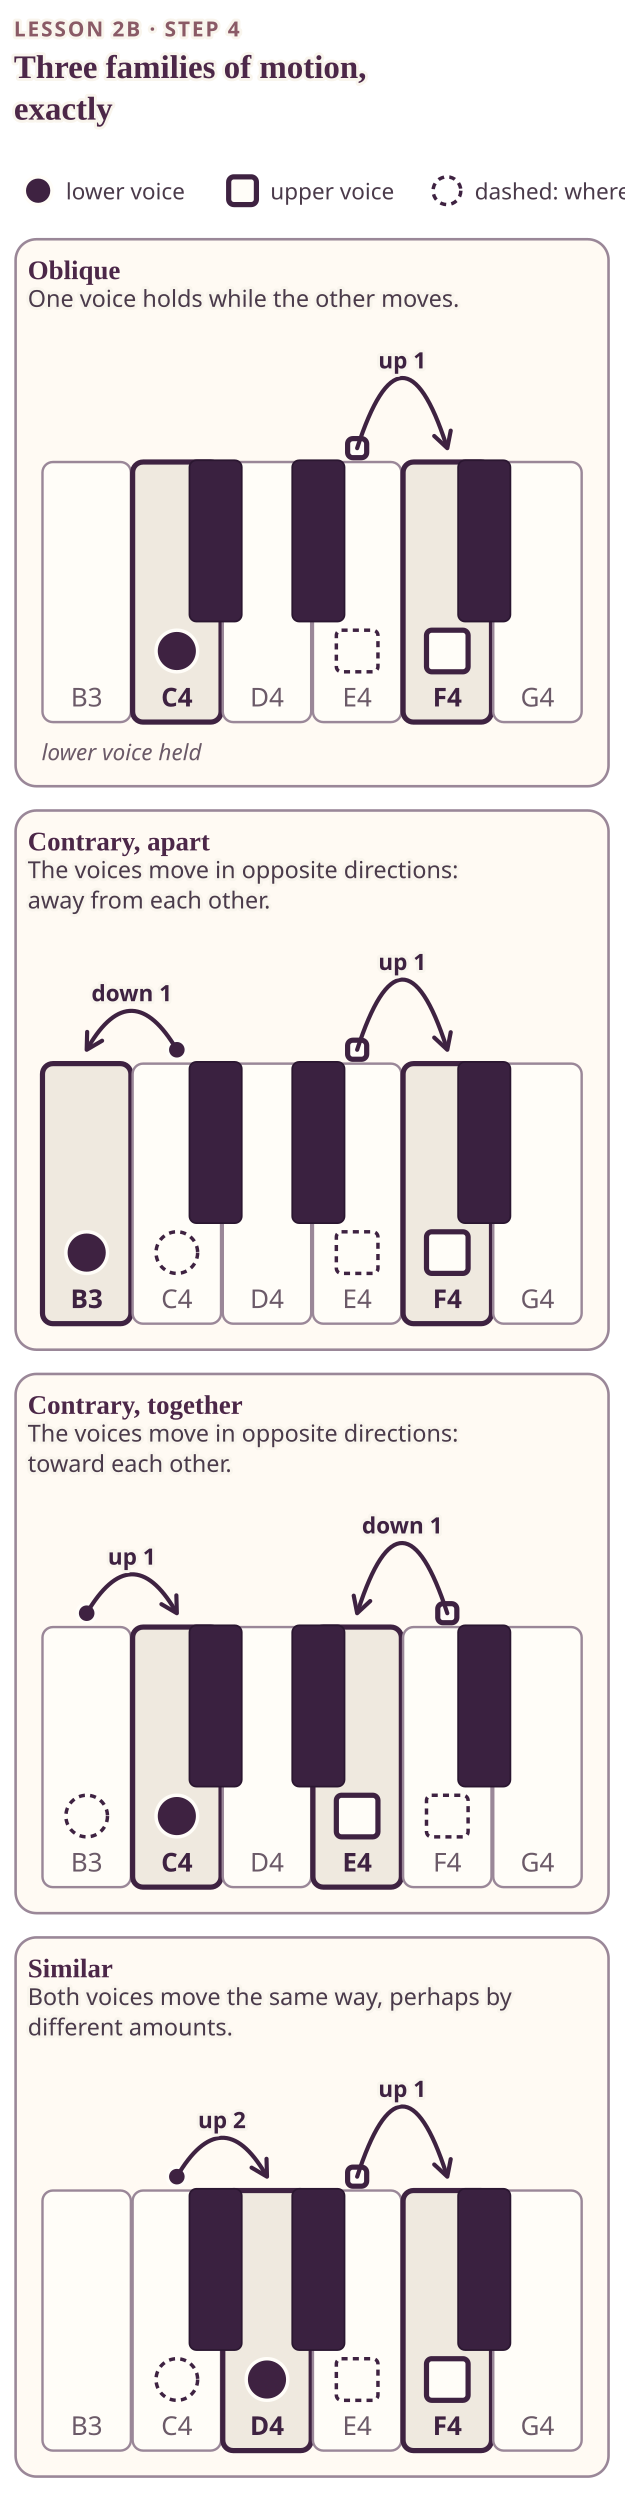
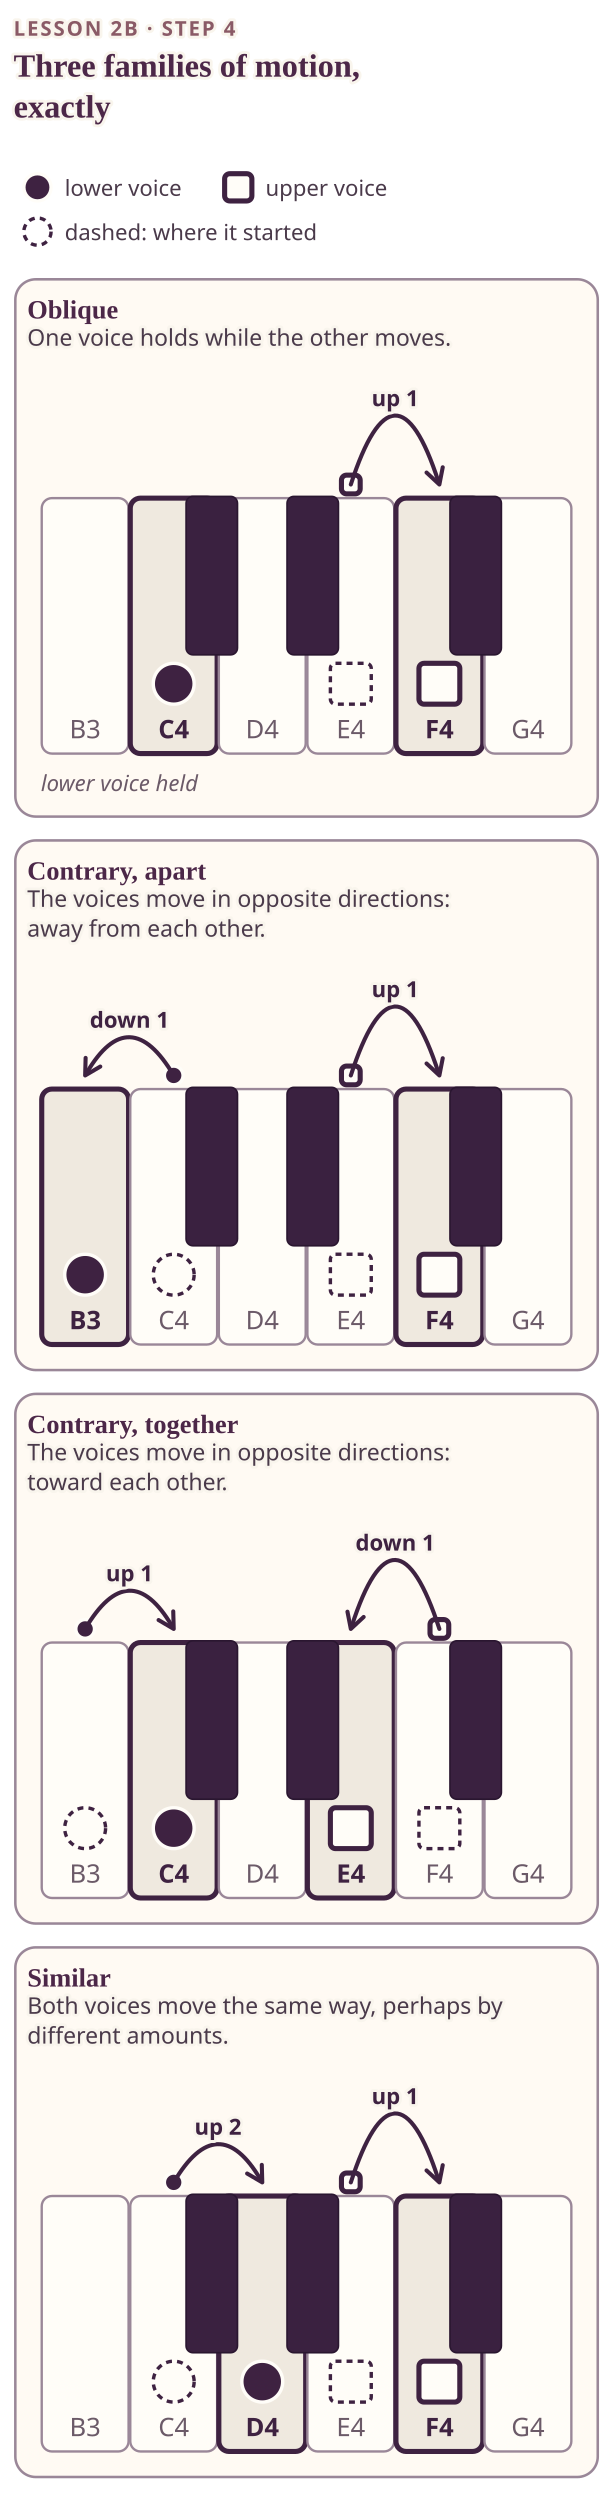
- <svg xmlns="http://www.w3.org/2000/svg" viewBox="0 0 360 1442" width="360" height="1442" role="img" aria-labelledby="m07-2b-02-narrow-t m07-2b-02-narrow-d">
+ <svg xmlns="http://www.w3.org/2000/svg" viewBox="0 0 360 1468" width="360" height="1468" role="img" aria-labelledby="m07-2b-02-narrow-t m07-2b-02-narrow-d">
  <defs>
    <linearGradient id="m07-2b-02-narrow-w" x1="0" y1="0" x2="0" y2="1">
      <stop offset="0" stop-color="#fffdf8" />
      <stop offset=".78" stop-color="#f7efe2" />
      <stop offset="1" stop-color="#eadfcd" />
    </linearGradient>
    <linearGradient id="m07-2b-02-narrow-b" x1="0" y1="0" x2="0" y2="1">
      <stop offset="0" stop-color="#4a2a4d" />
      <stop offset=".85" stop-color="#2a1630" />
      <stop offset="1" stop-color="#3a2140" />
    </linearGradient>
    <radialGradient id="m07-2b-02-narrow-home" cx=".5" cy=".82" r=".75">
      <stop offset="0" stop-color="#ffd98a" />
      <stop offset=".55" stop-color="#f6b94f" />
      <stop offset="1" stop-color="#f3a53a" stop-opacity=".92" />
    </radialGradient>
    <radialGradient id="m07-2b-02-narrow-lower" cx=".5" cy=".82" r=".75">
      <stop offset="0" stop-color="#ffe0a6" />
      <stop offset="1" stop-color="#f3b25a" />
    </radialGradient>
    <radialGradient id="m07-2b-02-narrow-upper" cx=".5" cy=".82" r=".75">
      <stop offset="0" stop-color="#bfe7e2" />
      <stop offset="1" stop-color="#8fcdc6" />
    </radialGradient>
    <linearGradient id="m07-2b-02-narrow-shared" x1="0" y1="0" x2="1" y2="0">
      <stop offset="0" stop-color="#f6c46a" />
      <stop offset=".5" stop-color="#efe6c4" />
      <stop offset="1" stop-color="#8fcdc6" />
    </linearGradient>
    <filter id="m07-2b-02-narrow-glow" x="-40%" y="-20%" width="180%" height="150%">
      <feGaussianBlur stdDeviation="9" />
    </filter>
  </defs>
  <g transform="translate(8 8)">
    <g transform="translate(0 0)">
      <text x="0" y="13" font-family="ui-sans-serif, system-ui, 'Segoe UI', sans-serif" font-size="12" font-weight="700" text-anchor="start" fill="#8a5a66" letter-spacing="1.1" stroke="#f9f5ed" stroke-width="3.4" stroke-linejoin="round" paint-order="stroke fill">LESSON 2B · STEP 4</text>
      <text x="0" y="37" font-family="Georgia, 'Times New Roman', serif" font-size="19" font-weight="600" text-anchor="start" fill="#4C2748" stroke="#f9f5ed" stroke-width="3.4" stroke-linejoin="round" paint-order="stroke fill">Three families of motion,</text>
      <text x="0" y="61" font-family="Georgia, 'Times New Roman', serif" font-size="19" font-weight="600" text-anchor="start" fill="#4C2748" stroke="#f9f5ed" stroke-width="3.4" stroke-linejoin="round" paint-order="stroke fill">exactly</text>
    </g>
    <g transform="translate(0 89)">
      <circle cx="14" cy="13" r="8" fill="#3e2241" stroke="#fffdf8" stroke-width="2" />
      <text x="30" y="18" font-family="ui-sans-serif, system-ui, 'Segoe UI', sans-serif" font-size="13" font-weight="400" text-anchor="start" fill="#4a3a4a">lower voice</text>
      <rect x="123.9" y="5" width="16" height="16" rx="3" fill="#fffdf8" stroke="#3e2241" stroke-width="3" />
      <text x="147.9" y="18" font-family="ui-sans-serif, system-ui, 'Segoe UI', sans-serif" font-size="13" font-weight="400" text-anchor="start" fill="#4a3a4a">upper voice</text>
-       <circle cx="249.8" cy="13" r="8" fill="none" stroke="#3e2241" stroke-width="2" stroke-dasharray="3.5 3" />
-       <text x="265.8" y="18" font-family="ui-sans-serif, system-ui, 'Segoe UI', sans-serif" font-size="13" font-weight="400" text-anchor="start" fill="#4a3a4a">dashed: where it started</text>
+       <circle cx="14" cy="39" r="8" fill="none" stroke="#3e2241" stroke-width="2" stroke-dasharray="3.5 3" />
+       <text x="30" y="44" font-family="ui-sans-serif, system-ui, 'Segoe UI', sans-serif" font-size="13" font-weight="400" text-anchor="start" fill="#4a3a4a">dashed: where it started</text>
    </g>
-     <g transform="translate(0 129)">
+     <g transform="translate(0 155)">
      <g transform="translate(0 0)">
        <rect x="1" y="1" width="342" height="315.5" rx="12" fill="#fffaf3" stroke="#9a8798" stroke-width="1.5" />
        <text x="8" y="24" font-family="Georgia, 'Times New Roman', serif" font-size="15.5" font-weight="700" text-anchor="start" fill="#4C2748">Oblique</text>
        <text x="8" y="40" font-family="ui-sans-serif, system-ui, 'Segoe UI', sans-serif" font-size="13.5" font-weight="400" text-anchor="start" fill="#4a3a4a" stroke="#f9f5ed" stroke-width="3.4" stroke-linejoin="round" paint-order="stroke fill">One voice holds while the other moves.</text>
        <g transform="translate(8 65.5)">
          <rect x="8.5" y="64" width="51" height="150" rx="6" fill="#fffdf8" stroke="#9a8798" stroke-width="1.4" />
          <rect x="60.5" y="64" width="51" height="150" rx="6" fill="#efe9df" stroke="#3e2241" stroke-width="3" />
          <rect x="112.5" y="64" width="51" height="150" rx="6" fill="#fffdf8" stroke="#9a8798" stroke-width="1.4" />
          <rect x="164.5" y="64" width="51" height="150" rx="6" fill="#fffdf8" stroke="#9a8798" stroke-width="1.4" />
          <rect x="216.5" y="64" width="51" height="150" rx="6" fill="#efe9df" stroke="#3e2241" stroke-width="3" />
          <rect x="268.5" y="64" width="51" height="150" rx="6" fill="#fffdf8" stroke="#9a8798" stroke-width="1.4" />
          <rect x="93.28" y="63" width="30.16" height="93" rx="4" fill="#3a2140" stroke="#2a1630" stroke-width="1" />
          <rect x="152.56" y="63" width="30.16" height="93" rx="4" fill="#3a2140" stroke="#2a1630" stroke-width="1" />
          <rect x="248.24" y="63" width="30.16" height="93" rx="4" fill="#3a2140" stroke="#2a1630" stroke-width="1" />
          <text x="34" y="205" font-family="ui-sans-serif, system-ui, 'Segoe UI', sans-serif" font-size="15" font-weight="500" text-anchor="middle" fill="#6b5a68">B3</text>
          <text x="86" y="205" font-family="ui-sans-serif, system-ui, 'Segoe UI', sans-serif" font-size="15" font-weight="700" text-anchor="middle" fill="#3e2241">C4</text>
          <text x="138" y="205" font-family="ui-sans-serif, system-ui, 'Segoe UI', sans-serif" font-size="15" font-weight="500" text-anchor="middle" fill="#6b5a68">D4</text>
          <text x="190" y="205" font-family="ui-sans-serif, system-ui, 'Segoe UI', sans-serif" font-size="15" font-weight="500" text-anchor="middle" fill="#6b5a68">E4</text>
          <text x="242" y="205" font-family="ui-sans-serif, system-ui, 'Segoe UI', sans-serif" font-size="15" font-weight="700" text-anchor="middle" fill="#3e2241">F4</text>
          <text x="294" y="205" font-family="ui-sans-serif, system-ui, 'Segoe UI', sans-serif" font-size="15" font-weight="500" text-anchor="middle" fill="#6b5a68">G4</text>
          <circle cx="86" cy="173" r="12" fill="#3e2241" stroke="#fffdf8" stroke-width="2" />
          <rect x="178" y="161" width="24" height="24" rx="3" fill="none" stroke="#3e2241" stroke-width="2" stroke-dasharray="3.5 3" />
          <rect x="230" y="161" width="24" height="24" rx="3" fill="#fffdf8" stroke="#3e2241" stroke-width="3" />
          <rect x="184.5" y="50.5" width="11" height="11" rx="3" fill="#fffdf8" stroke="#3e2241" stroke-width="3" />
          <path d="M190 56 Q216 -24 241.382 54.098" fill="none" stroke="#3e2241" stroke-width="2.4" stroke-linecap="round" />
          <path d="M242 56 l-7.537 -7.014 M242 56 l1.973 -10.105" stroke="#3e2241" stroke-width="2.4" stroke-linecap="round" />
          <text x="216" y="10" font-family="ui-sans-serif, system-ui, 'Segoe UI', sans-serif" font-size="13" font-weight="700" text-anchor="middle" fill="#3e2241" stroke="#f9f5ed" stroke-width="3.4" stroke-linejoin="round" paint-order="stroke fill">up 1</text>
          <text x="8" y="236" font-family="ui-sans-serif, system-ui, 'Segoe UI', sans-serif" font-size="13" font-weight="400" text-anchor="start" fill="#6b5a68" font-style="italic">lower voice held</text>
        </g>
      </g>
      <g transform="translate(0 329.5)">
        <rect x="1" y="1" width="342" height="311" rx="12" fill="#fffaf3" stroke="#9a8798" stroke-width="1.5" />
        <text x="8" y="24" font-family="Georgia, 'Times New Roman', serif" font-size="15.5" font-weight="700" text-anchor="start" fill="#4C2748">Contrary, apart</text>
        <text x="8" y="40" font-family="ui-sans-serif, system-ui, 'Segoe UI', sans-serif" font-size="13.5" font-weight="400" text-anchor="start" fill="#4a3a4a" stroke="#f9f5ed" stroke-width="3.4" stroke-linejoin="round" paint-order="stroke fill">The voices move in opposite directions:</text>
        <text x="8" y="57.5" font-family="ui-sans-serif, system-ui, 'Segoe UI', sans-serif" font-size="13.5" font-weight="400" text-anchor="start" fill="#4a3a4a" stroke="#f9f5ed" stroke-width="3.4" stroke-linejoin="round" paint-order="stroke fill">away from each other.</text>
        <g transform="translate(8 83)">
          <rect x="8.5" y="64" width="51" height="150" rx="6" fill="#efe9df" stroke="#3e2241" stroke-width="3" />
          <rect x="60.5" y="64" width="51" height="150" rx="6" fill="#fffdf8" stroke="#9a8798" stroke-width="1.4" />
          <rect x="112.5" y="64" width="51" height="150" rx="6" fill="#fffdf8" stroke="#9a8798" stroke-width="1.4" />
          <rect x="164.5" y="64" width="51" height="150" rx="6" fill="#fffdf8" stroke="#9a8798" stroke-width="1.4" />
          <rect x="216.5" y="64" width="51" height="150" rx="6" fill="#efe9df" stroke="#3e2241" stroke-width="3" />
          <rect x="268.5" y="64" width="51" height="150" rx="6" fill="#fffdf8" stroke="#9a8798" stroke-width="1.4" />
          <rect x="93.28" y="63" width="30.16" height="93" rx="4" fill="#3a2140" stroke="#2a1630" stroke-width="1" />
          <rect x="152.56" y="63" width="30.16" height="93" rx="4" fill="#3a2140" stroke="#2a1630" stroke-width="1" />
          <rect x="248.24" y="63" width="30.16" height="93" rx="4" fill="#3a2140" stroke="#2a1630" stroke-width="1" />
          <text x="34" y="205" font-family="ui-sans-serif, system-ui, 'Segoe UI', sans-serif" font-size="15" font-weight="700" text-anchor="middle" fill="#3e2241">B3</text>
          <text x="86" y="205" font-family="ui-sans-serif, system-ui, 'Segoe UI', sans-serif" font-size="15" font-weight="500" text-anchor="middle" fill="#6b5a68">C4</text>
          <text x="138" y="205" font-family="ui-sans-serif, system-ui, 'Segoe UI', sans-serif" font-size="15" font-weight="500" text-anchor="middle" fill="#6b5a68">D4</text>
          <text x="190" y="205" font-family="ui-sans-serif, system-ui, 'Segoe UI', sans-serif" font-size="15" font-weight="500" text-anchor="middle" fill="#6b5a68">E4</text>
          <text x="242" y="205" font-family="ui-sans-serif, system-ui, 'Segoe UI', sans-serif" font-size="15" font-weight="700" text-anchor="middle" fill="#3e2241">F4</text>
          <text x="294" y="205" font-family="ui-sans-serif, system-ui, 'Segoe UI', sans-serif" font-size="15" font-weight="500" text-anchor="middle" fill="#6b5a68">G4</text>
          <circle cx="86" cy="173" r="12" fill="none" stroke="#3e2241" stroke-width="2" stroke-dasharray="3.5 3" />
          <circle cx="34" cy="173" r="12" fill="#3e2241" stroke="#fffdf8" stroke-width="2" />
          <rect x="178" y="161" width="24" height="24" rx="3" fill="none" stroke="#3e2241" stroke-width="2" stroke-dasharray="3.5 3" />
          <rect x="230" y="161" width="24" height="24" rx="3" fill="#fffdf8" stroke="#3e2241" stroke-width="3" />
          <circle cx="86" cy="56" r="5.5" fill="#3e2241" stroke="#fffdf8" stroke-width="2" />
          <path d="M86 56 Q60 12 35.017 54.278" fill="none" stroke="#3e2241" stroke-width="2.4" stroke-linecap="round" />
          <path d="M34 56 l0.274 -10.292 M34 56 l8.883 -5.205" stroke="#3e2241" stroke-width="2.4" stroke-linecap="round" />
          <text x="60" y="28" font-family="ui-sans-serif, system-ui, 'Segoe UI', sans-serif" font-size="13" font-weight="700" text-anchor="middle" fill="#3e2241" stroke="#f9f5ed" stroke-width="3.4" stroke-linejoin="round" paint-order="stroke fill">down 1</text>
          <rect x="184.5" y="50.5" width="11" height="11" rx="3" fill="#fffdf8" stroke="#3e2241" stroke-width="3" />
          <path d="M190 56 Q216 -24 241.382 54.098" fill="none" stroke="#3e2241" stroke-width="2.4" stroke-linecap="round" />
          <path d="M242 56 l-7.537 -7.014 M242 56 l1.973 -10.105" stroke="#3e2241" stroke-width="2.4" stroke-linecap="round" />
          <text x="216" y="10" font-family="ui-sans-serif, system-ui, 'Segoe UI', sans-serif" font-size="13" font-weight="700" text-anchor="middle" fill="#3e2241" stroke="#f9f5ed" stroke-width="3.4" stroke-linejoin="round" paint-order="stroke fill">up 1</text>
        </g>
      </g>
      <g transform="translate(0 654.5)">
        <rect x="1" y="1" width="342" height="311" rx="12" fill="#fffaf3" stroke="#9a8798" stroke-width="1.5" />
        <text x="8" y="24" font-family="Georgia, 'Times New Roman', serif" font-size="15.5" font-weight="700" text-anchor="start" fill="#4C2748">Contrary, together</text>
        <text x="8" y="40" font-family="ui-sans-serif, system-ui, 'Segoe UI', sans-serif" font-size="13.5" font-weight="400" text-anchor="start" fill="#4a3a4a" stroke="#f9f5ed" stroke-width="3.4" stroke-linejoin="round" paint-order="stroke fill">The voices move in opposite directions:</text>
        <text x="8" y="57.5" font-family="ui-sans-serif, system-ui, 'Segoe UI', sans-serif" font-size="13.5" font-weight="400" text-anchor="start" fill="#4a3a4a" stroke="#f9f5ed" stroke-width="3.4" stroke-linejoin="round" paint-order="stroke fill">toward each other.</text>
        <g transform="translate(8 83)">
          <rect x="8.5" y="64" width="51" height="150" rx="6" fill="#fffdf8" stroke="#9a8798" stroke-width="1.4" />
          <rect x="60.5" y="64" width="51" height="150" rx="6" fill="#efe9df" stroke="#3e2241" stroke-width="3" />
          <rect x="112.5" y="64" width="51" height="150" rx="6" fill="#fffdf8" stroke="#9a8798" stroke-width="1.4" />
          <rect x="164.5" y="64" width="51" height="150" rx="6" fill="#efe9df" stroke="#3e2241" stroke-width="3" />
          <rect x="216.5" y="64" width="51" height="150" rx="6" fill="#fffdf8" stroke="#9a8798" stroke-width="1.4" />
          <rect x="268.5" y="64" width="51" height="150" rx="6" fill="#fffdf8" stroke="#9a8798" stroke-width="1.4" />
          <rect x="93.28" y="63" width="30.16" height="93" rx="4" fill="#3a2140" stroke="#2a1630" stroke-width="1" />
          <rect x="152.56" y="63" width="30.16" height="93" rx="4" fill="#3a2140" stroke="#2a1630" stroke-width="1" />
          <rect x="248.24" y="63" width="30.16" height="93" rx="4" fill="#3a2140" stroke="#2a1630" stroke-width="1" />
          <text x="34" y="205" font-family="ui-sans-serif, system-ui, 'Segoe UI', sans-serif" font-size="15" font-weight="500" text-anchor="middle" fill="#6b5a68">B3</text>
          <text x="86" y="205" font-family="ui-sans-serif, system-ui, 'Segoe UI', sans-serif" font-size="15" font-weight="700" text-anchor="middle" fill="#3e2241">C4</text>
          <text x="138" y="205" font-family="ui-sans-serif, system-ui, 'Segoe UI', sans-serif" font-size="15" font-weight="500" text-anchor="middle" fill="#6b5a68">D4</text>
          <text x="190" y="205" font-family="ui-sans-serif, system-ui, 'Segoe UI', sans-serif" font-size="15" font-weight="700" text-anchor="middle" fill="#3e2241">E4</text>
          <text x="242" y="205" font-family="ui-sans-serif, system-ui, 'Segoe UI', sans-serif" font-size="15" font-weight="500" text-anchor="middle" fill="#6b5a68">F4</text>
          <text x="294" y="205" font-family="ui-sans-serif, system-ui, 'Segoe UI', sans-serif" font-size="15" font-weight="500" text-anchor="middle" fill="#6b5a68">G4</text>
          <circle cx="34" cy="173" r="12" fill="none" stroke="#3e2241" stroke-width="2" stroke-dasharray="3.5 3" />
          <circle cx="86" cy="173" r="12" fill="#3e2241" stroke="#fffdf8" stroke-width="2" />
          <rect x="230" y="161" width="24" height="24" rx="3" fill="none" stroke="#3e2241" stroke-width="2" stroke-dasharray="3.5 3" />
          <rect x="178" y="161" width="24" height="24" rx="3" fill="#fffdf8" stroke="#3e2241" stroke-width="3" />
          <circle cx="34" cy="56" r="5.5" fill="#3e2241" stroke="#fffdf8" stroke-width="2" />
          <path d="M34 56 Q60 12 84.983 54.278" fill="none" stroke="#3e2241" stroke-width="2.4" stroke-linecap="round" />
          <path d="M86 56 l-8.883 -5.205 M86 56 l-0.274 -10.292" stroke="#3e2241" stroke-width="2.4" stroke-linecap="round" />
          <text x="60" y="28" font-family="ui-sans-serif, system-ui, 'Segoe UI', sans-serif" font-size="13" font-weight="700" text-anchor="middle" fill="#3e2241" stroke="#f9f5ed" stroke-width="3.4" stroke-linejoin="round" paint-order="stroke fill">up 1</text>
          <rect x="236.5" y="50.5" width="11" height="11" rx="3" fill="#fffdf8" stroke="#3e2241" stroke-width="3" />
          <path d="M242 56 Q216 -24 190.618 54.098" fill="none" stroke="#3e2241" stroke-width="2.4" stroke-linecap="round" />
          <path d="M190 56 l-1.973 -10.105 M190 56 l7.537 -7.014" stroke="#3e2241" stroke-width="2.4" stroke-linecap="round" />
          <text x="216" y="10" font-family="ui-sans-serif, system-ui, 'Segoe UI', sans-serif" font-size="13" font-weight="700" text-anchor="middle" fill="#3e2241" stroke="#f9f5ed" stroke-width="3.4" stroke-linejoin="round" paint-order="stroke fill">down 1</text>
        </g>
      </g>
      <g transform="translate(0 979.5)">
        <rect x="1" y="1" width="342" height="311" rx="12" fill="#fffaf3" stroke="#9a8798" stroke-width="1.5" />
        <text x="8" y="24" font-family="Georgia, 'Times New Roman', serif" font-size="15.5" font-weight="700" text-anchor="start" fill="#4C2748">Similar</text>
        <text x="8" y="40" font-family="ui-sans-serif, system-ui, 'Segoe UI', sans-serif" font-size="13.5" font-weight="400" text-anchor="start" fill="#4a3a4a" stroke="#f9f5ed" stroke-width="3.4" stroke-linejoin="round" paint-order="stroke fill">Both voices move the same way, perhaps by</text>
        <text x="8" y="57.5" font-family="ui-sans-serif, system-ui, 'Segoe UI', sans-serif" font-size="13.5" font-weight="400" text-anchor="start" fill="#4a3a4a" stroke="#f9f5ed" stroke-width="3.4" stroke-linejoin="round" paint-order="stroke fill">different amounts.</text>
        <g transform="translate(8 83)">
          <rect x="8.5" y="64" width="51" height="150" rx="6" fill="#fffdf8" stroke="#9a8798" stroke-width="1.4" />
          <rect x="60.5" y="64" width="51" height="150" rx="6" fill="#fffdf8" stroke="#9a8798" stroke-width="1.4" />
          <rect x="112.5" y="64" width="51" height="150" rx="6" fill="#efe9df" stroke="#3e2241" stroke-width="3" />
          <rect x="164.5" y="64" width="51" height="150" rx="6" fill="#fffdf8" stroke="#9a8798" stroke-width="1.4" />
          <rect x="216.5" y="64" width="51" height="150" rx="6" fill="#efe9df" stroke="#3e2241" stroke-width="3" />
          <rect x="268.5" y="64" width="51" height="150" rx="6" fill="#fffdf8" stroke="#9a8798" stroke-width="1.4" />
          <rect x="93.28" y="63" width="30.16" height="93" rx="4" fill="#3a2140" stroke="#2a1630" stroke-width="1" />
          <rect x="152.56" y="63" width="30.16" height="93" rx="4" fill="#3a2140" stroke="#2a1630" stroke-width="1" />
          <rect x="248.24" y="63" width="30.16" height="93" rx="4" fill="#3a2140" stroke="#2a1630" stroke-width="1" />
          <text x="34" y="205" font-family="ui-sans-serif, system-ui, 'Segoe UI', sans-serif" font-size="15" font-weight="500" text-anchor="middle" fill="#6b5a68">B3</text>
          <text x="86" y="205" font-family="ui-sans-serif, system-ui, 'Segoe UI', sans-serif" font-size="15" font-weight="500" text-anchor="middle" fill="#6b5a68">C4</text>
          <text x="138" y="205" font-family="ui-sans-serif, system-ui, 'Segoe UI', sans-serif" font-size="15" font-weight="700" text-anchor="middle" fill="#3e2241">D4</text>
          <text x="190" y="205" font-family="ui-sans-serif, system-ui, 'Segoe UI', sans-serif" font-size="15" font-weight="500" text-anchor="middle" fill="#6b5a68">E4</text>
          <text x="242" y="205" font-family="ui-sans-serif, system-ui, 'Segoe UI', sans-serif" font-size="15" font-weight="700" text-anchor="middle" fill="#3e2241">F4</text>
          <text x="294" y="205" font-family="ui-sans-serif, system-ui, 'Segoe UI', sans-serif" font-size="15" font-weight="500" text-anchor="middle" fill="#6b5a68">G4</text>
          <circle cx="86" cy="173" r="12" fill="none" stroke="#3e2241" stroke-width="2" stroke-dasharray="3.5 3" />
          <circle cx="138" cy="173" r="12" fill="#3e2241" stroke="#fffdf8" stroke-width="2" />
          <rect x="178" y="161" width="24" height="24" rx="3" fill="none" stroke="#3e2241" stroke-width="2" stroke-dasharray="3.5 3" />
          <rect x="230" y="161" width="24" height="24" rx="3" fill="#fffdf8" stroke="#3e2241" stroke-width="3" />
          <circle cx="86" cy="56" r="5.5" fill="#3e2241" stroke="#fffdf8" stroke-width="2" />
          <path d="M86 56 Q112 12 136.983 54.278" fill="none" stroke="#3e2241" stroke-width="2.4" stroke-linecap="round" />
          <path d="M138 56 l-8.883 -5.205 M138 56 l-0.274 -10.292" stroke="#3e2241" stroke-width="2.4" stroke-linecap="round" />
          <text x="112" y="28" font-family="ui-sans-serif, system-ui, 'Segoe UI', sans-serif" font-size="13" font-weight="700" text-anchor="middle" fill="#3e2241" stroke="#f9f5ed" stroke-width="3.4" stroke-linejoin="round" paint-order="stroke fill">up 2</text>
          <rect x="184.5" y="50.5" width="11" height="11" rx="3" fill="#fffdf8" stroke="#3e2241" stroke-width="3" />
          <path d="M190 56 Q216 -24 241.382 54.098" fill="none" stroke="#3e2241" stroke-width="2.4" stroke-linecap="round" />
          <path d="M242 56 l-7.537 -7.014 M242 56 l1.973 -10.105" stroke="#3e2241" stroke-width="2.4" stroke-linecap="round" />
          <text x="216" y="10" font-family="ui-sans-serif, system-ui, 'Segoe UI', sans-serif" font-size="13" font-weight="700" text-anchor="middle" fill="#3e2241" stroke="#f9f5ed" stroke-width="3.4" stroke-linejoin="round" paint-order="stroke fill">up 1</text>
        </g>
      </g>
    </g>
  </g>
</svg>
